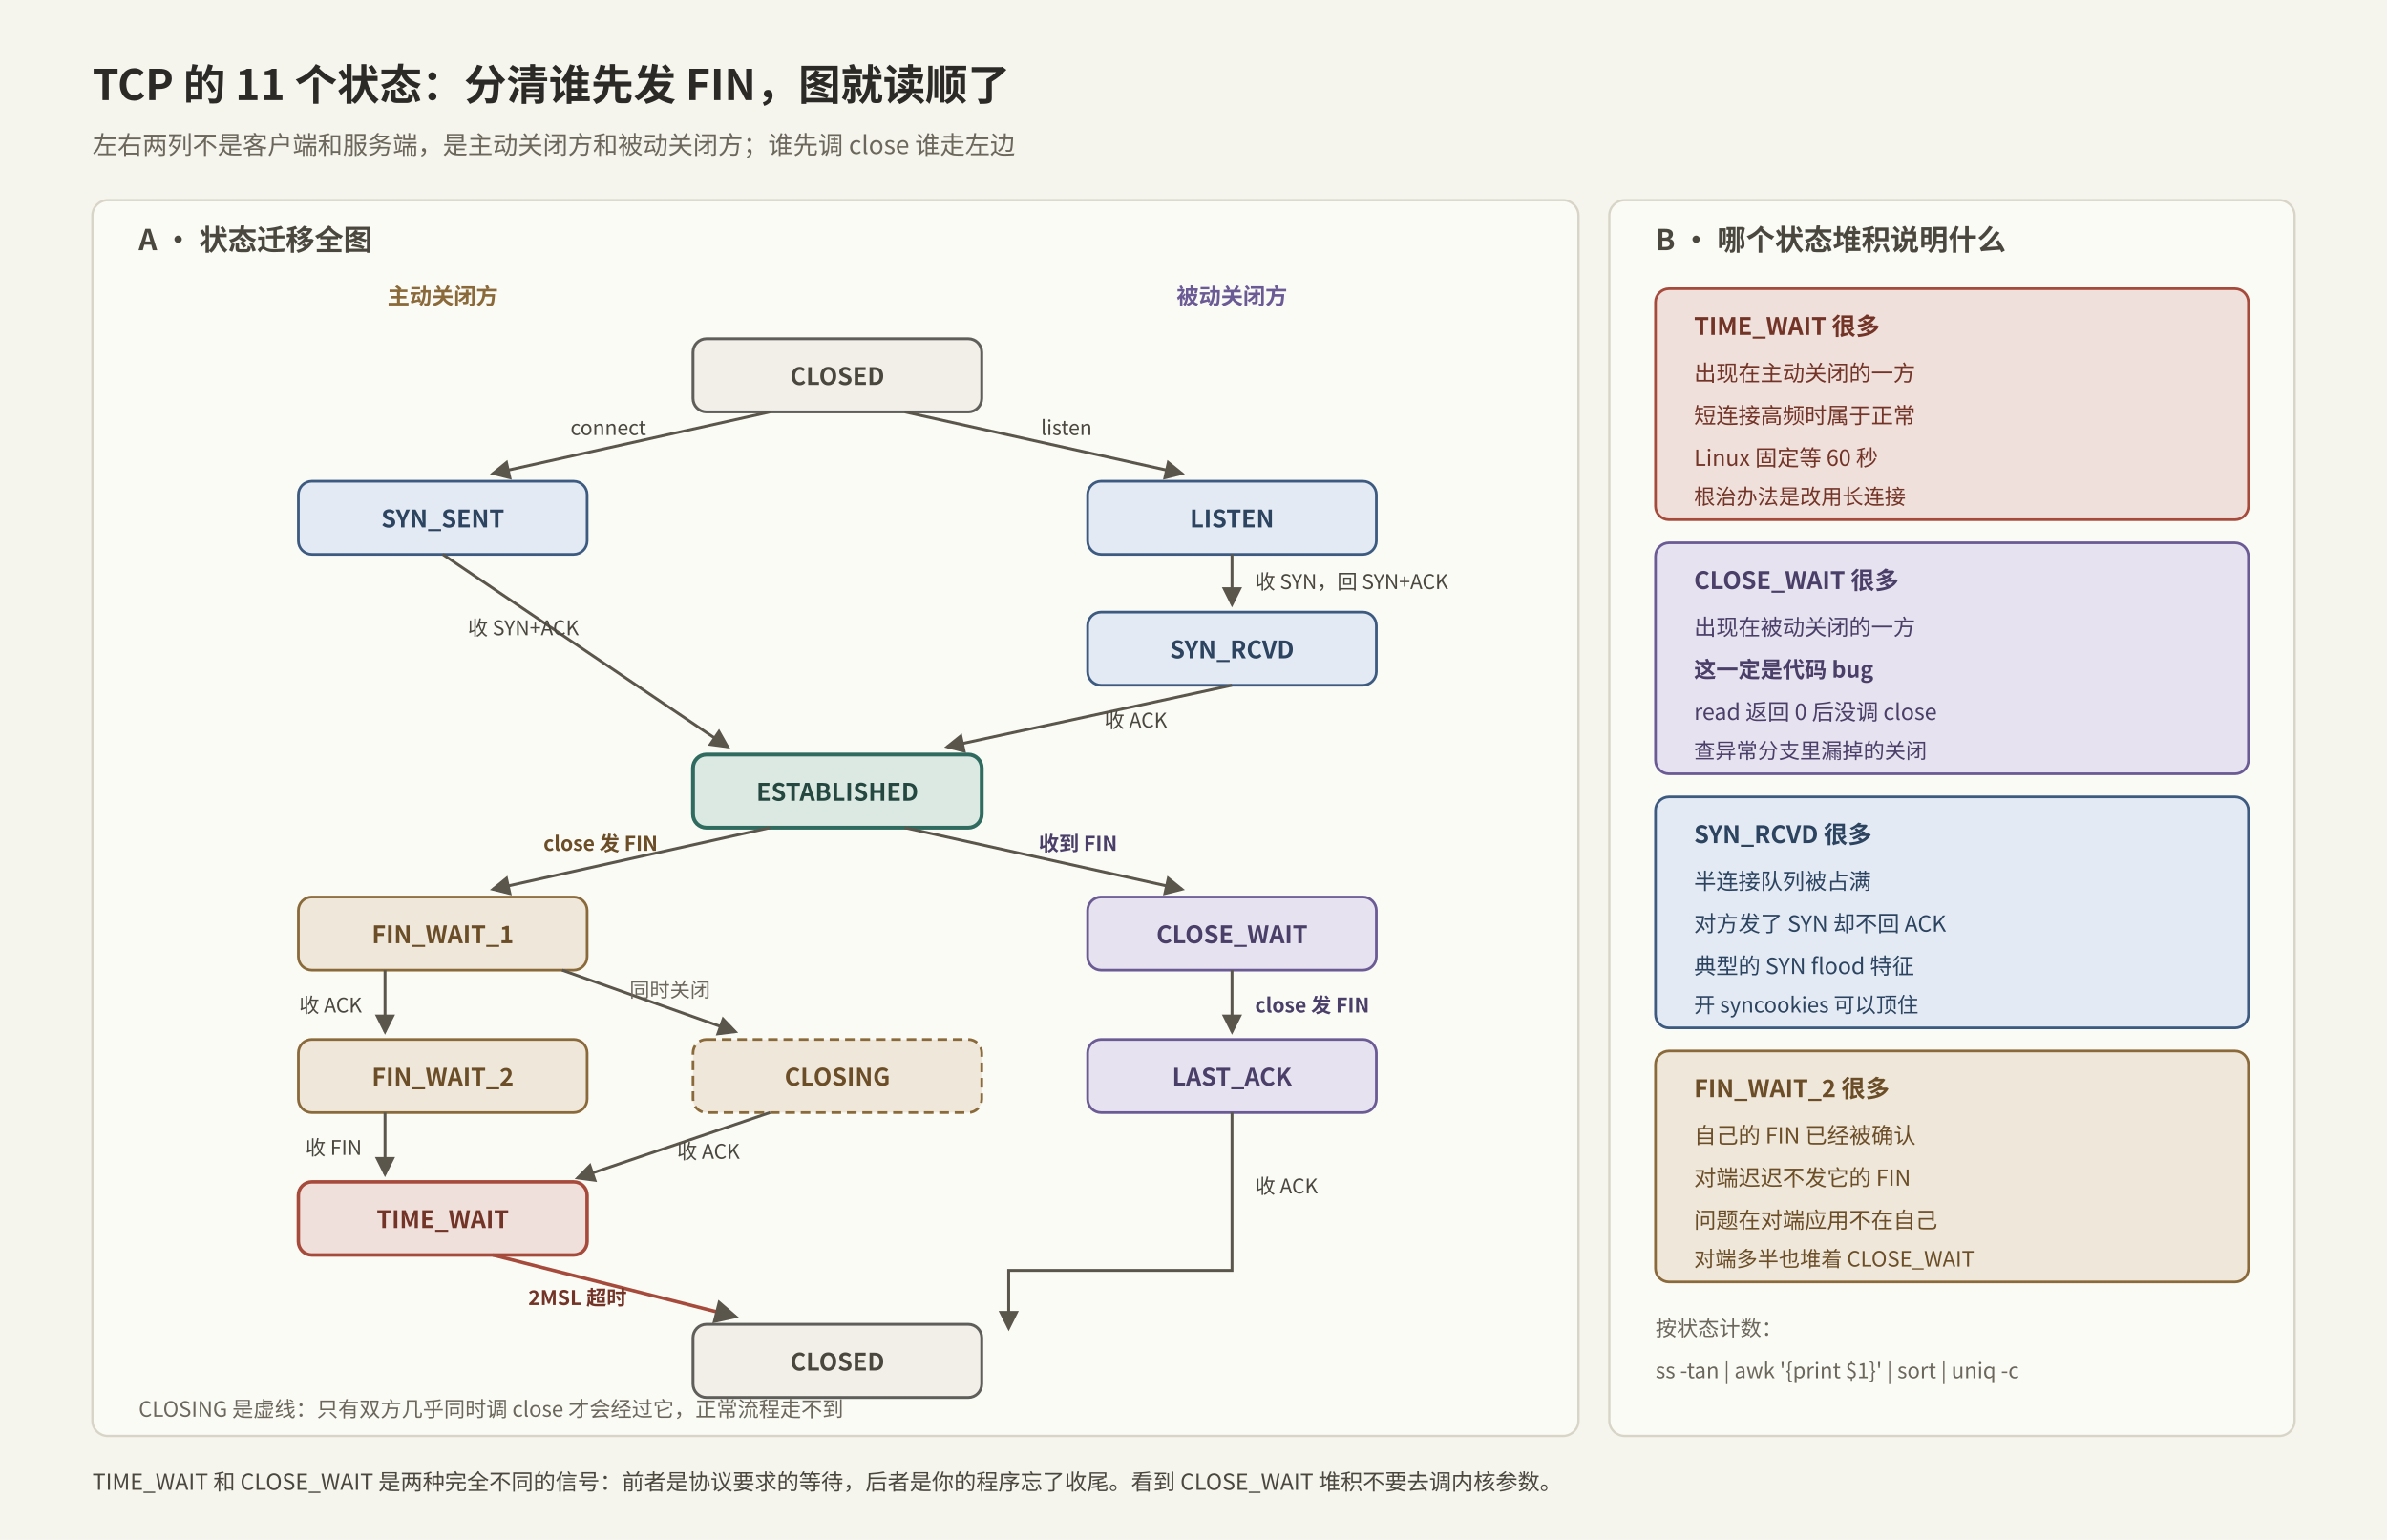
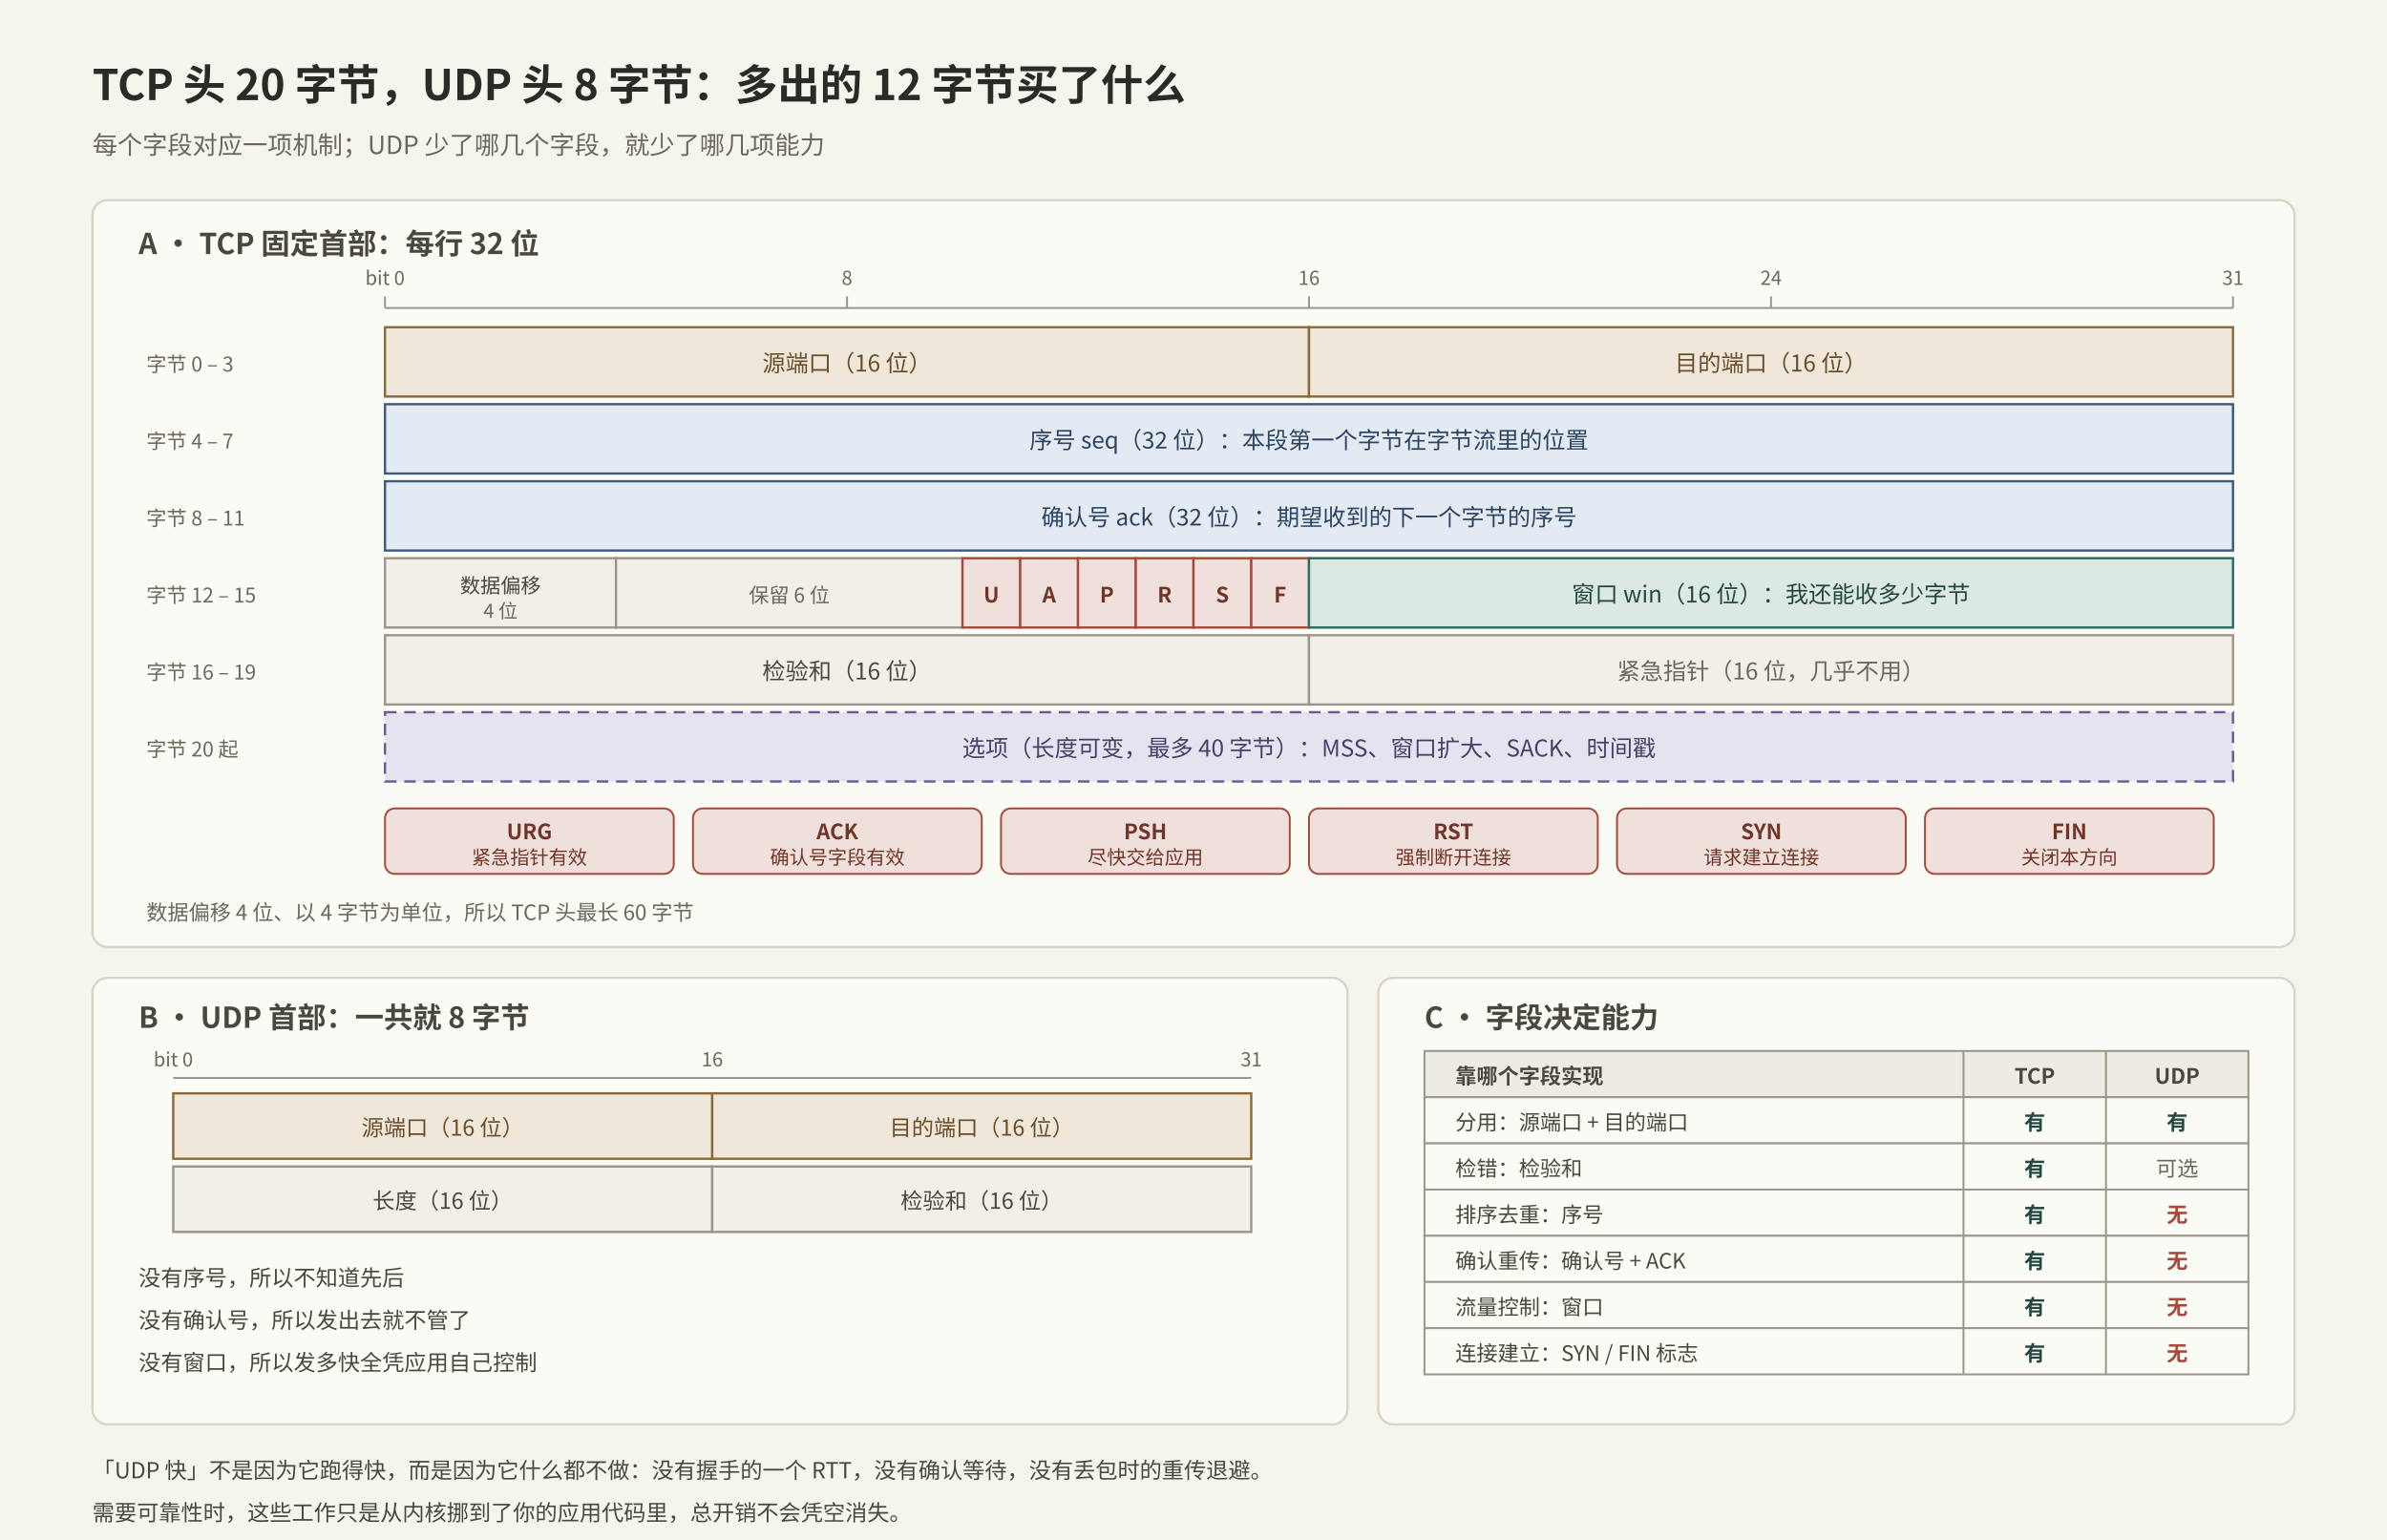
<svg xmlns="http://www.w3.org/2000/svg" viewBox="0 0 1240 800" font-family="'PingFang SC','Hiragino Sans GB','Microsoft YaHei','Noto Sans CJK SC',sans-serif">
-   <defs>
-     <marker id="arr" viewBox="0 0 10 10" refX="8.5" refY="5" markerWidth="7" markerHeight="7" orient="auto-start-reverse">
-       <path d="M0,0 L10,5 L0,10 z" fill="#5A564B" />
-     </marker>
-   </defs>
  <rect x="0" y="0" width="1240" height="800" fill="rgb(245, 244, 237)" />
-   <text x="48" y="52" font-size="22" font-weight="700" fill="#2B2A26">TCP 的 11 个状态：分清谁先发 FIN，图就读顺了</text>
-   <text x="48" y="80" font-size="13" fill="#6B675C">左右两列不是客户端和服务端，是主动关闭方和被动关闭方；谁先调 close 谁走左边</text>
-   <rect x="48" y="104" width="772" height="642" rx="8" fill="#FBFBF6" stroke="#D8D5C8" stroke-width="1.2" />
-   <text x="72" y="130" font-size="15" font-weight="700" fill="#4A473F">A · 状态迁移全图</text>
-   <text x="230" y="158" font-size="11.5" font-weight="700" fill="#8A6A3A" text-anchor="middle">主动关闭方</text>
-   <text x="640" y="158" font-size="11.5" font-weight="700" fill="#6B5B95" text-anchor="middle">被动关闭方</text>
-   <rect x="360" y="176" width="150" height="38" rx="7" fill="#F1EFE8" stroke="#5F5E5A" stroke-width="1.5" />
-   <text x="435" y="200" font-size="12.5" font-weight="700" fill="#4A473F" text-anchor="middle">CLOSED</text>
-   <rect x="155" y="250" width="150" height="38" rx="7" fill="#E3EAF4" stroke="#3D5A80" stroke-width="1.4" />
-   <text x="230" y="274" font-size="12.5" font-weight="700" fill="#2C4460" text-anchor="middle">SYN_SENT</text>
-   <rect x="565" y="250" width="150" height="38" rx="7" fill="#E3EAF4" stroke="#3D5A80" stroke-width="1.4" />
-   <text x="640" y="274" font-size="12.5" font-weight="700" fill="#2C4460" text-anchor="middle">LISTEN</text>
-   <rect x="565" y="318" width="150" height="38" rx="7" fill="#E3EAF4" stroke="#3D5A80" stroke-width="1.4" />
-   <text x="640" y="342" font-size="12.5" font-weight="700" fill="#2C4460" text-anchor="middle">SYN_RCVD</text>
-   <rect x="360" y="392" width="150" height="38" rx="7" fill="#DCE9E3" stroke="#2F6B5E" stroke-width="2" />
-   <text x="435" y="416" font-size="12.5" font-weight="700" fill="#24473F" text-anchor="middle">ESTABLISHED</text>
-   <rect x="155" y="466" width="150" height="38" rx="7" fill="#EFE7DA" stroke="#8A6A3A" stroke-width="1.4" />
-   <text x="230" y="490" font-size="12.5" font-weight="700" fill="#6B4E28" text-anchor="middle">FIN_WAIT_1</text>
-   <rect x="565" y="466" width="150" height="38" rx="7" fill="#E7E2EF" stroke="#6B5B95" stroke-width="1.4" />
-   <text x="640" y="490" font-size="12.5" font-weight="700" fill="#4A3F68" text-anchor="middle">CLOSE_WAIT</text>
-   <rect x="155" y="540" width="150" height="38" rx="7" fill="#EFE7DA" stroke="#8A6A3A" stroke-width="1.4" />
-   <text x="230" y="564" font-size="12.5" font-weight="700" fill="#6B4E28" text-anchor="middle">FIN_WAIT_2</text>
-   <rect x="360" y="540" width="150" height="38" rx="7" fill="#EFE7DA" stroke="#8A6A3A" stroke-width="1.4" stroke-dasharray="5 3" />
-   <text x="435" y="564" font-size="12.5" font-weight="700" fill="#6B4E28" text-anchor="middle">CLOSING</text>
-   <rect x="565" y="540" width="150" height="38" rx="7" fill="#E7E2EF" stroke="#6B5B95" stroke-width="1.4" />
-   <text x="640" y="564" font-size="12.5" font-weight="700" fill="#4A3F68" text-anchor="middle">LAST_ACK</text>
-   <rect x="155" y="614" width="150" height="38" rx="7" fill="#F0E0DB" stroke="#A64B3C" stroke-width="1.8" />
-   <text x="230" y="638" font-size="12.5" font-weight="700" fill="#733428" text-anchor="middle">TIME_WAIT</text>
-   <rect x="360" y="688" width="150" height="38" rx="7" fill="#F1EFE8" stroke="#5F5E5A" stroke-width="1.5" />
-   <text x="435" y="712" font-size="12.5" font-weight="700" fill="#4A473F" text-anchor="middle">CLOSED</text>
-   <line x1="400" y1="214" x2="256" y2="246" stroke="#5A564B" stroke-width="1.5" marker-end="url(#arr)" />
-   <text x="316" y="226" font-size="10.5" fill="#4A473F" text-anchor="middle">connect</text>
-   <line x1="470" y1="214" x2="614" y2="246" stroke="#5A564B" stroke-width="1.5" marker-end="url(#arr)" />
-   <text x="554" y="226" font-size="10.5" fill="#4A473F" text-anchor="middle">listen</text>
-   <line x1="640" y1="288" x2="640" y2="314" stroke="#5A564B" stroke-width="1.5" marker-end="url(#arr)" />
-   <text x="652" y="306" font-size="10.5" fill="#4A473F">收 SYN，回 SYN+ACK</text>
-   <line x1="230" y1="288" x2="378" y2="388" stroke="#5A564B" stroke-width="1.5" marker-end="url(#arr)" />
-   <text x="243" y="330" font-size="10.5" fill="#4A473F">收 SYN+ACK</text>
-   <line x1="640" y1="356" x2="492" y2="388" stroke="#5A564B" stroke-width="1.5" marker-end="url(#arr)" />
-   <text x="590" y="378" font-size="10.5" fill="#4A473F" text-anchor="middle">收 ACK</text>
-   <line x1="400" y1="430" x2="256" y2="462" stroke="#5A564B" stroke-width="1.5" marker-end="url(#arr)" />
-   <text x="312" y="442" font-size="10.5" font-weight="700" fill="#6B4E28" text-anchor="middle">close 发 FIN</text>
-   <line x1="470" y1="430" x2="614" y2="462" stroke="#5A564B" stroke-width="1.5" marker-end="url(#arr)" />
-   <text x="560" y="442" font-size="10.5" font-weight="700" fill="#4A3F68" text-anchor="middle">收到 FIN</text>
-   <line x1="200" y1="504" x2="200" y2="536" stroke="#5A564B" stroke-width="1.5" marker-end="url(#arr)" />
-   <text x="188" y="526" font-size="10.5" fill="#4A473F" text-anchor="end">收 ACK</text>
-   <line x1="292" y1="504" x2="382" y2="536" stroke="#5A564B" stroke-width="1.5" marker-end="url(#arr)" />
-   <text x="348" y="518" font-size="10.5" fill="#6B675C" text-anchor="middle">同时关闭</text>
-   <line x1="200" y1="578" x2="200" y2="610" stroke="#5A564B" stroke-width="1.5" marker-end="url(#arr)" />
-   <text x="188" y="600" font-size="10.5" fill="#4A473F" text-anchor="end">收 FIN</text>
-   <line x1="400" y1="578" x2="300" y2="612" stroke="#5A564B" stroke-width="1.5" marker-end="url(#arr)" />
-   <text x="368" y="602" font-size="10.5" fill="#4A473F" text-anchor="middle">收 ACK</text>
-   <line x1="640" y1="504" x2="640" y2="536" stroke="#5A564B" stroke-width="1.5" marker-end="url(#arr)" />
-   <text x="652" y="526" font-size="10.5" font-weight="700" fill="#4A3F68">close 发 FIN</text>
-   <path d="M640,578 V660 H524 V690" fill="none" stroke="#5A564B" stroke-width="1.5" marker-end="url(#arr)" />
-   <text x="652" y="620" font-size="10.5" fill="#4A473F">收 ACK</text>
-   <line x1="256" y1="652" x2="382" y2="684" stroke="#A64B3C" stroke-width="1.8" marker-end="url(#arr)" />
-   <text x="300" y="678" font-size="10.5" font-weight="700" fill="#733428" text-anchor="middle">2MSL 超时</text>
-   <text x="72" y="736" font-size="11" fill="#6B675C">CLOSING 是虚线：只有双方几乎同时调 close 才会经过它，正常流程走不到</text>
-   <rect x="836" y="104" width="356" height="642" rx="8" fill="#FBFBF6" stroke="#D8D5C8" stroke-width="1.2" />
-   <text x="860" y="130" font-size="15" font-weight="700" fill="#4A473F">B · 哪个状态堆积说明什么</text>
-   <rect x="860" y="150" width="308" height="120" rx="7" fill="#F0E0DB" stroke="#A64B3C" stroke-width="1.4" />
-   <text x="880" y="174" font-size="12.5" font-weight="700" fill="#733428">TIME_WAIT 很多</text>
-   <text x="880" y="198" font-size="11.5" fill="#733428">出现在主动关闭的一方</text>
-   <text x="880" y="220" font-size="11.5" fill="#733428">短连接高频时属于正常</text>
-   <text x="880" y="242" font-size="11.5" fill="#733428">Linux 固定等 60 秒</text>
-   <text x="880" y="262" font-size="11" fill="#733428">根治办法是改用长连接</text>
-   <rect x="860" y="282" width="308" height="120" rx="7" fill="#E7E2EF" stroke="#6B5B95" stroke-width="1.4" />
-   <text x="880" y="306" font-size="12.5" font-weight="700" fill="#4A3F68">CLOSE_WAIT 很多</text>
-   <text x="880" y="330" font-size="11.5" fill="#4A3F68">出现在被动关闭的一方</text>
-   <text x="880" y="352" font-size="11.5" font-weight="700" fill="#4A3F68">这一定是代码 bug</text>
-   <text x="880" y="374" font-size="11.5" fill="#4A3F68">read 返回 0 后没调 close</text>
-   <text x="880" y="394" font-size="11" fill="#4A3F68">查异常分支里漏掉的关闭</text>
-   <rect x="860" y="414" width="308" height="120" rx="7" fill="#E3EAF4" stroke="#3D5A80" stroke-width="1.4" />
-   <text x="880" y="438" font-size="12.5" font-weight="700" fill="#2C4460">SYN_RCVD 很多</text>
-   <text x="880" y="462" font-size="11.5" fill="#2C4460">半连接队列被占满</text>
-   <text x="880" y="484" font-size="11.5" fill="#2C4460">对方发了 SYN 却不回 ACK</text>
-   <text x="880" y="506" font-size="11.5" fill="#2C4460">典型的 SYN flood 特征</text>
-   <text x="880" y="526" font-size="11" fill="#2C4460">开 syncookies 可以顶住</text>
-   <rect x="860" y="546" width="308" height="120" rx="7" fill="#EFE7DA" stroke="#8A6A3A" stroke-width="1.4" />
-   <text x="880" y="570" font-size="12.5" font-weight="700" fill="#6B4E28">FIN_WAIT_2 很多</text>
-   <text x="880" y="594" font-size="11.5" fill="#6B4E28">自己的 FIN 已经被确认</text>
-   <text x="880" y="616" font-size="11.5" fill="#6B4E28">对端迟迟不发它的 FIN</text>
-   <text x="880" y="638" font-size="11.5" fill="#6B4E28">问题在对端应用不在自己</text>
-   <text x="880" y="658" font-size="11" fill="#6B4E28">对端多半也堆着 CLOSE_WAIT</text>
-   <text x="860" y="694" font-size="11" fill="#6B675C">按状态计数：</text>
-   <text x="860" y="716" font-size="11" fill="#6B675C">ss -tan | awk '{print $1}' | sort | uniq -c</text>
-   <text x="48" y="774" font-size="11.5" fill="#4A473F">TIME_WAIT 和 CLOSE_WAIT 是两种完全不同的信号：前者是协议要求的等待，后者是你的程序忘了收尾。看到 CLOSE_WAIT 堆积不要去调内核参数。</text>
+   <text x="48" y="52" font-size="22" font-weight="700" fill="#2B2A26">TCP 头 20 字节，UDP 头 8 字节：多出的 12 字节买了什么</text>
+   <text x="48" y="80" font-size="13" fill="#6B675C">每个字段对应一项机制；UDP 少了哪几个字段，就少了哪几项能力</text>
+   <rect x="48" y="104" width="1144" height="388" rx="8" fill="#FBFBF6" stroke="#D8D5C8" stroke-width="1.2" />
+   <text x="72" y="132" font-size="15" font-weight="700" fill="#4A473F">A · TCP 固定首部：每行 32 位</text>
+   <line x1="200" y1="160" x2="1160" y2="160" stroke="#9B968A" stroke-width="1" />
+   <line x1="200" y1="154" x2="200" y2="160" stroke="#9B968A" stroke-width="1" />
+   <line x1="440" y1="154" x2="440" y2="160" stroke="#9B968A" stroke-width="1" />
+   <line x1="680" y1="154" x2="680" y2="160" stroke="#9B968A" stroke-width="1" />
+   <line x1="920" y1="154" x2="920" y2="160" stroke="#9B968A" stroke-width="1" />
+   <line x1="1160" y1="154" x2="1160" y2="160" stroke="#9B968A" stroke-width="1" />
+   <text x="200" y="148" font-size="10" fill="#6B675C" text-anchor="middle">bit 0</text>
+   <text x="440" y="148" font-size="10" fill="#6B675C" text-anchor="middle">8</text>
+   <text x="680" y="148" font-size="10" fill="#6B675C" text-anchor="middle">16</text>
+   <text x="920" y="148" font-size="10" fill="#6B675C" text-anchor="middle">24</text>
+   <text x="1160" y="148" font-size="10" fill="#6B675C" text-anchor="middle">31</text>
+   <text x="76" y="193" font-size="10.5" fill="#6B675C">字节 0 – 3</text>
+   <rect x="200" y="170" width="480" height="36" fill="#EFE7DA" stroke="#8A6A3A" stroke-width="1.2" />
+   <text x="440" y="193" font-size="12" fill="#6B4E28" text-anchor="middle">源端口（16 位）</text>
+   <rect x="680" y="170" width="480" height="36" fill="#EFE7DA" stroke="#8A6A3A" stroke-width="1.2" />
+   <text x="920" y="193" font-size="12" fill="#6B4E28" text-anchor="middle">目的端口（16 位）</text>
+   <text x="76" y="233" font-size="10.5" fill="#6B675C">字节 4 – 7</text>
+   <rect x="200" y="210" width="960" height="36" fill="#E3EAF4" stroke="#3D5A80" stroke-width="1.2" />
+   <text x="680" y="233" font-size="12" fill="#2C4460" text-anchor="middle">序号 seq（32 位）：本段第一个字节在字节流里的位置</text>
+   <text x="76" y="273" font-size="10.5" fill="#6B675C">字节 8 – 11</text>
+   <rect x="200" y="250" width="960" height="36" fill="#E3EAF4" stroke="#3D5A80" stroke-width="1.2" />
+   <text x="680" y="273" font-size="12" fill="#2C4460" text-anchor="middle">确认号 ack（32 位）：期望收到的下一个字节的序号</text>
+   <text x="76" y="313" font-size="10.5" fill="#6B675C">字节 12 – 15</text>
+   <rect x="200" y="290" width="120" height="36" fill="#F1EFE8" stroke="#9B968A" stroke-width="1.2" />
+   <text x="260" y="308" font-size="10.5" fill="#4A473F" text-anchor="middle">数据偏移</text>
+   <text x="260" y="321" font-size="10" fill="#6B675C" text-anchor="middle">4 位</text>
+   <rect x="320" y="290" width="180" height="36" fill="#F1EFE8" stroke="#9B968A" stroke-width="1.2" />
+   <text x="410" y="313" font-size="10.5" fill="#6B675C" text-anchor="middle">保留 6 位</text>
+   <rect x="500" y="290" width="30" height="36" fill="#F0E0DB" stroke="#A64B3C" stroke-width="1.2" />
+   <text x="515" y="313" font-size="11" font-weight="700" fill="#733428" text-anchor="middle">U</text>
+   <rect x="530" y="290" width="30" height="36" fill="#F0E0DB" stroke="#A64B3C" stroke-width="1.2" />
+   <text x="545" y="313" font-size="11" font-weight="700" fill="#733428" text-anchor="middle">A</text>
+   <rect x="560" y="290" width="30" height="36" fill="#F0E0DB" stroke="#A64B3C" stroke-width="1.2" />
+   <text x="575" y="313" font-size="11" font-weight="700" fill="#733428" text-anchor="middle">P</text>
+   <rect x="590" y="290" width="30" height="36" fill="#F0E0DB" stroke="#A64B3C" stroke-width="1.2" />
+   <text x="605" y="313" font-size="11" font-weight="700" fill="#733428" text-anchor="middle">R</text>
+   <rect x="620" y="290" width="30" height="36" fill="#F0E0DB" stroke="#A64B3C" stroke-width="1.2" />
+   <text x="635" y="313" font-size="11" font-weight="700" fill="#733428" text-anchor="middle">S</text>
+   <rect x="650" y="290" width="30" height="36" fill="#F0E0DB" stroke="#A64B3C" stroke-width="1.2" />
+   <text x="665" y="313" font-size="11" font-weight="700" fill="#733428" text-anchor="middle">F</text>
+   <rect x="680" y="290" width="480" height="36" fill="#DCE9E3" stroke="#2F6B5E" stroke-width="1.2" />
+   <text x="920" y="313" font-size="12" fill="#24473F" text-anchor="middle">窗口 win（16 位）：我还能收多少字节</text>
+   <text x="76" y="353" font-size="10.5" fill="#6B675C">字节 16 – 19</text>
+   <rect x="200" y="330" width="480" height="36" fill="#F1EFE8" stroke="#9B968A" stroke-width="1.2" />
+   <text x="440" y="353" font-size="12" fill="#4A473F" text-anchor="middle">检验和（16 位）</text>
+   <rect x="680" y="330" width="480" height="36" fill="#F1EFE8" stroke="#9B968A" stroke-width="1.2" />
+   <text x="920" y="353" font-size="12" fill="#6B675C" text-anchor="middle">紧急指针（16 位，几乎不用）</text>
+   <text x="76" y="393" font-size="10.5" fill="#6B675C">字节 20 起</text>
+   <rect x="200" y="370" width="960" height="36" fill="#E7E2EF" stroke="#6B5B95" stroke-width="1.2" stroke-dasharray="6 4" />
+   <text x="680" y="393" font-size="12" fill="#4A3F68" text-anchor="middle">选项（长度可变，最多 40 字节）：MSS、窗口扩大、SACK、时间戳</text>
+   <rect x="200" y="420" width="150" height="34" rx="5" fill="#F0E0DB" stroke="#A64B3C" stroke-width="1" />
+   <text x="275" y="436" font-size="11" font-weight="700" fill="#733428" text-anchor="middle">URG</text>
+   <text x="275" y="449" font-size="10" fill="#733428" text-anchor="middle">紧急指针有效</text>
+   <rect x="360" y="420" width="150" height="34" rx="5" fill="#F0E0DB" stroke="#A64B3C" stroke-width="1" />
+   <text x="435" y="436" font-size="11" font-weight="700" fill="#733428" text-anchor="middle">ACK</text>
+   <text x="435" y="449" font-size="10" fill="#733428" text-anchor="middle">确认号字段有效</text>
+   <rect x="520" y="420" width="150" height="34" rx="5" fill="#F0E0DB" stroke="#A64B3C" stroke-width="1" />
+   <text x="595" y="436" font-size="11" font-weight="700" fill="#733428" text-anchor="middle">PSH</text>
+   <text x="595" y="449" font-size="10" fill="#733428" text-anchor="middle">尽快交给应用</text>
+   <rect x="680" y="420" width="150" height="34" rx="5" fill="#F0E0DB" stroke="#A64B3C" stroke-width="1" />
+   <text x="755" y="436" font-size="11" font-weight="700" fill="#733428" text-anchor="middle">RST</text>
+   <text x="755" y="449" font-size="10" fill="#733428" text-anchor="middle">强制断开连接</text>
+   <rect x="840" y="420" width="150" height="34" rx="5" fill="#F0E0DB" stroke="#A64B3C" stroke-width="1" />
+   <text x="915" y="436" font-size="11" font-weight="700" fill="#733428" text-anchor="middle">SYN</text>
+   <text x="915" y="449" font-size="10" fill="#733428" text-anchor="middle">请求建立连接</text>
+   <rect x="1000" y="420" width="150" height="34" rx="5" fill="#F0E0DB" stroke="#A64B3C" stroke-width="1" />
+   <text x="1075" y="436" font-size="11" font-weight="700" fill="#733428" text-anchor="middle">FIN</text>
+   <text x="1075" y="449" font-size="10" fill="#733428" text-anchor="middle">关闭本方向</text>
+   <text x="76" y="478" font-size="11" fill="#6B675C">数据偏移 4 位、以 4 字节为单位，所以 TCP 头最长 60 字节</text>
+   <rect x="48" y="508" width="652" height="232" rx="8" fill="#FBFBF6" stroke="#D8D5C8" stroke-width="1.2" />
+   <text x="72" y="534" font-size="15" font-weight="700" fill="#4A473F">B · UDP 首部：一共就 8 字节</text>
+   <line x1="90" y1="560" x2="650" y2="560" stroke="#9B968A" stroke-width="1" />
+   <text x="90" y="554" font-size="10" fill="#6B675C" text-anchor="middle">bit 0</text>
+   <text x="370" y="554" font-size="10" fill="#6B675C" text-anchor="middle">16</text>
+   <text x="650" y="554" font-size="10" fill="#6B675C" text-anchor="middle">31</text>
+   <rect x="90" y="568" width="280" height="34" fill="#EFE7DA" stroke="#8A6A3A" stroke-width="1.2" />
+   <text x="230" y="590" font-size="11.5" fill="#6B4E28" text-anchor="middle">源端口（16 位）</text>
+   <rect x="370" y="568" width="280" height="34" fill="#EFE7DA" stroke="#8A6A3A" stroke-width="1.2" />
+   <text x="510" y="590" font-size="11.5" fill="#6B4E28" text-anchor="middle">目的端口（16 位）</text>
+   <rect x="90" y="606" width="280" height="34" fill="#F1EFE8" stroke="#9B968A" stroke-width="1.2" />
+   <text x="230" y="628" font-size="11.5" fill="#4A473F" text-anchor="middle">长度（16 位）</text>
+   <rect x="370" y="606" width="280" height="34" fill="#F1EFE8" stroke="#9B968A" stroke-width="1.2" />
+   <text x="510" y="628" font-size="11.5" fill="#4A473F" text-anchor="middle">检验和（16 位）</text>
+   <text x="72" y="668" font-size="11.5" fill="#4A473F">没有序号，所以不知道先后</text>
+   <text x="72" y="690" font-size="11.5" fill="#4A473F">没有确认号，所以发出去就不管了</text>
+   <text x="72" y="712" font-size="11.5" fill="#4A473F">没有窗口，所以发多快全凭应用自己控制</text>
+   <rect x="716" y="508" width="476" height="232" rx="8" fill="#FBFBF6" stroke="#D8D5C8" stroke-width="1.2" />
+   <text x="740" y="534" font-size="15" font-weight="700" fill="#4A473F">C · 字段决定能力</text>
+   <rect x="740" y="546" width="428" height="24" fill="#EDEBE3" stroke="#9B968A" stroke-width="1" />
+   <rect x="740" y="570" width="428" height="24" fill="#FBFBF6" stroke="#9B968A" stroke-width="1" />
+   <rect x="740" y="594" width="428" height="24" fill="#FBFBF6" stroke="#9B968A" stroke-width="1" />
+   <rect x="740" y="618" width="428" height="24" fill="#FBFBF6" stroke="#9B968A" stroke-width="1" />
+   <rect x="740" y="642" width="428" height="24" fill="#FBFBF6" stroke="#9B968A" stroke-width="1" />
+   <rect x="740" y="666" width="428" height="24" fill="#FBFBF6" stroke="#9B968A" stroke-width="1" />
+   <rect x="740" y="690" width="428" height="24" fill="#FBFBF6" stroke="#9B968A" stroke-width="1" />
+   <line x1="1020" y1="546" x2="1020" y2="714" stroke="#9B968A" stroke-width="1" />
+   <line x1="1094" y1="546" x2="1094" y2="714" stroke="#9B968A" stroke-width="1" />
+   <text x="756" y="563" font-size="11" font-weight="700" fill="#4A473F">靠哪个字段实现</text>
+   <text x="1057" y="563" font-size="11" font-weight="700" fill="#4A473F" text-anchor="middle">TCP</text>
+   <text x="1131" y="563" font-size="11" font-weight="700" fill="#4A473F" text-anchor="middle">UDP</text>
+   <text x="756" y="587" font-size="11" fill="#4A473F">分用：源端口 + 目的端口</text>
+   <text x="1057" y="587" font-size="11" font-weight="700" fill="#24473F" text-anchor="middle">有</text>
+   <text x="1131" y="587" font-size="11" font-weight="700" fill="#24473F" text-anchor="middle">有</text>
+   <text x="756" y="611" font-size="11" fill="#4A473F">检错：检验和</text>
+   <text x="1057" y="611" font-size="11" font-weight="700" fill="#24473F" text-anchor="middle">有</text>
+   <text x="1131" y="611" font-size="11" fill="#6B675C" text-anchor="middle">可选</text>
+   <text x="756" y="635" font-size="11" fill="#4A473F">排序去重：序号</text>
+   <text x="1057" y="635" font-size="11" font-weight="700" fill="#24473F" text-anchor="middle">有</text>
+   <text x="1131" y="635" font-size="11" font-weight="700" fill="#A64B3C" text-anchor="middle">无</text>
+   <text x="756" y="659" font-size="11" fill="#4A473F">确认重传：确认号 + ACK</text>
+   <text x="1057" y="659" font-size="11" font-weight="700" fill="#24473F" text-anchor="middle">有</text>
+   <text x="1131" y="659" font-size="11" font-weight="700" fill="#A64B3C" text-anchor="middle">无</text>
+   <text x="756" y="683" font-size="11" fill="#4A473F">流量控制：窗口</text>
+   <text x="1057" y="683" font-size="11" font-weight="700" fill="#24473F" text-anchor="middle">有</text>
+   <text x="1131" y="683" font-size="11" font-weight="700" fill="#A64B3C" text-anchor="middle">无</text>
+   <text x="756" y="707" font-size="11" fill="#4A473F">连接建立：SYN / FIN 标志</text>
+   <text x="1057" y="707" font-size="11" font-weight="700" fill="#24473F" text-anchor="middle">有</text>
+   <text x="1131" y="707" font-size="11" font-weight="700" fill="#A64B3C" text-anchor="middle">无</text>
+   <text x="48" y="768" font-size="11.5" fill="#4A473F">「UDP 快」不是因为它跑得快，而是因为它什么都不做：没有握手的一个 RTT，没有确认等待，没有丢包时的重传退避。</text>
+   <text x="48" y="790" font-size="11.5" fill="#4A473F">需要可靠性时，这些工作只是从内核挪到了你的应用代码里，总开销不会凭空消失。</text>
</svg>
